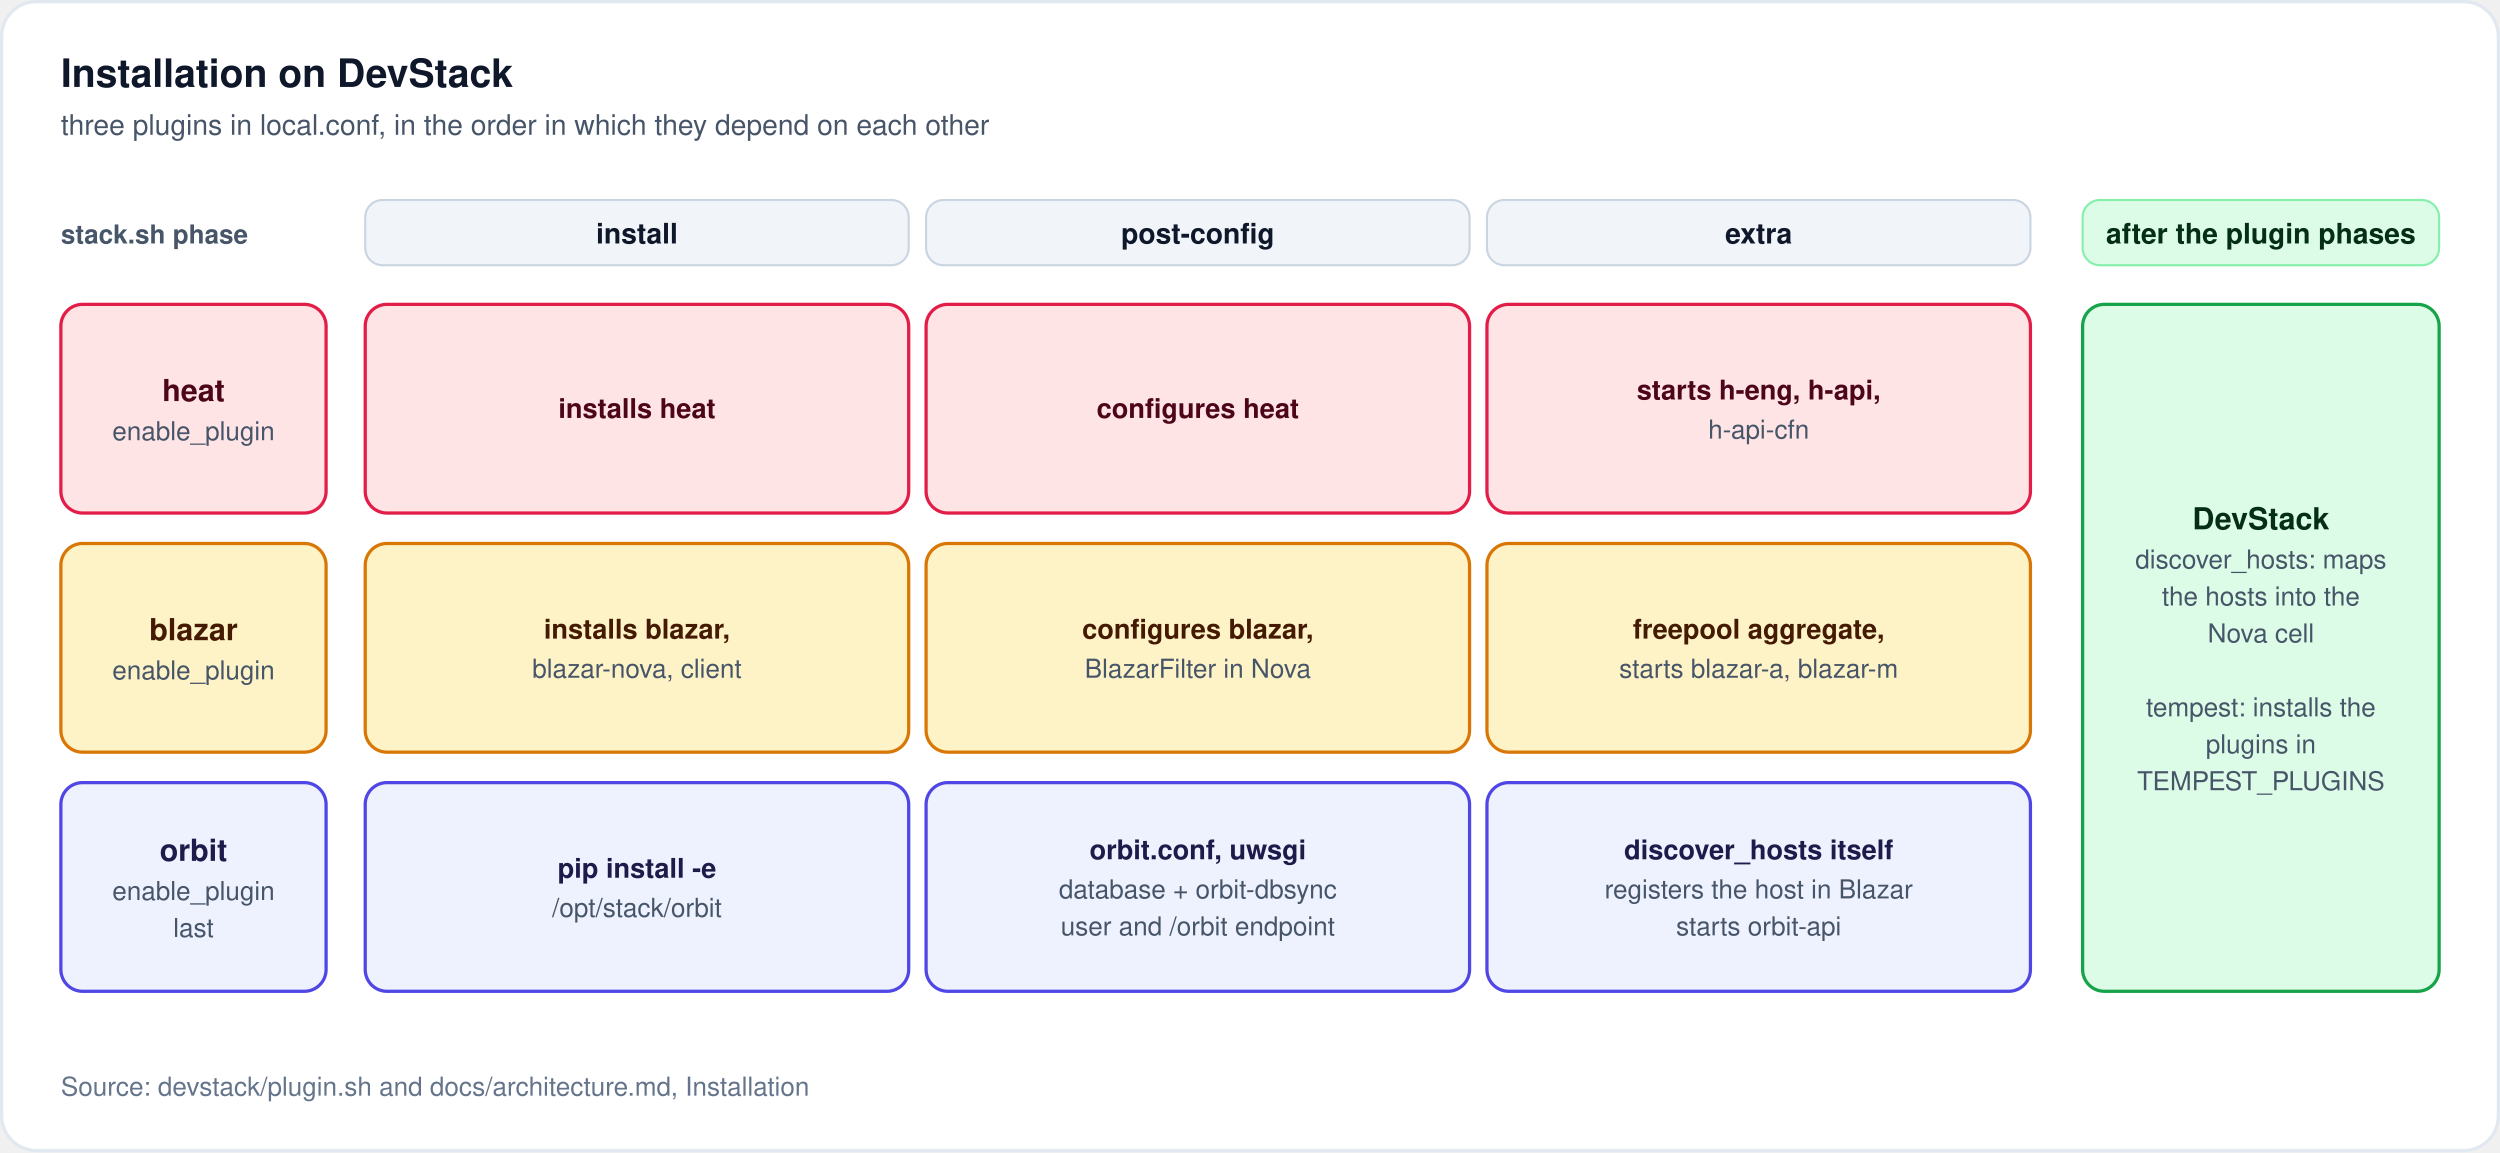
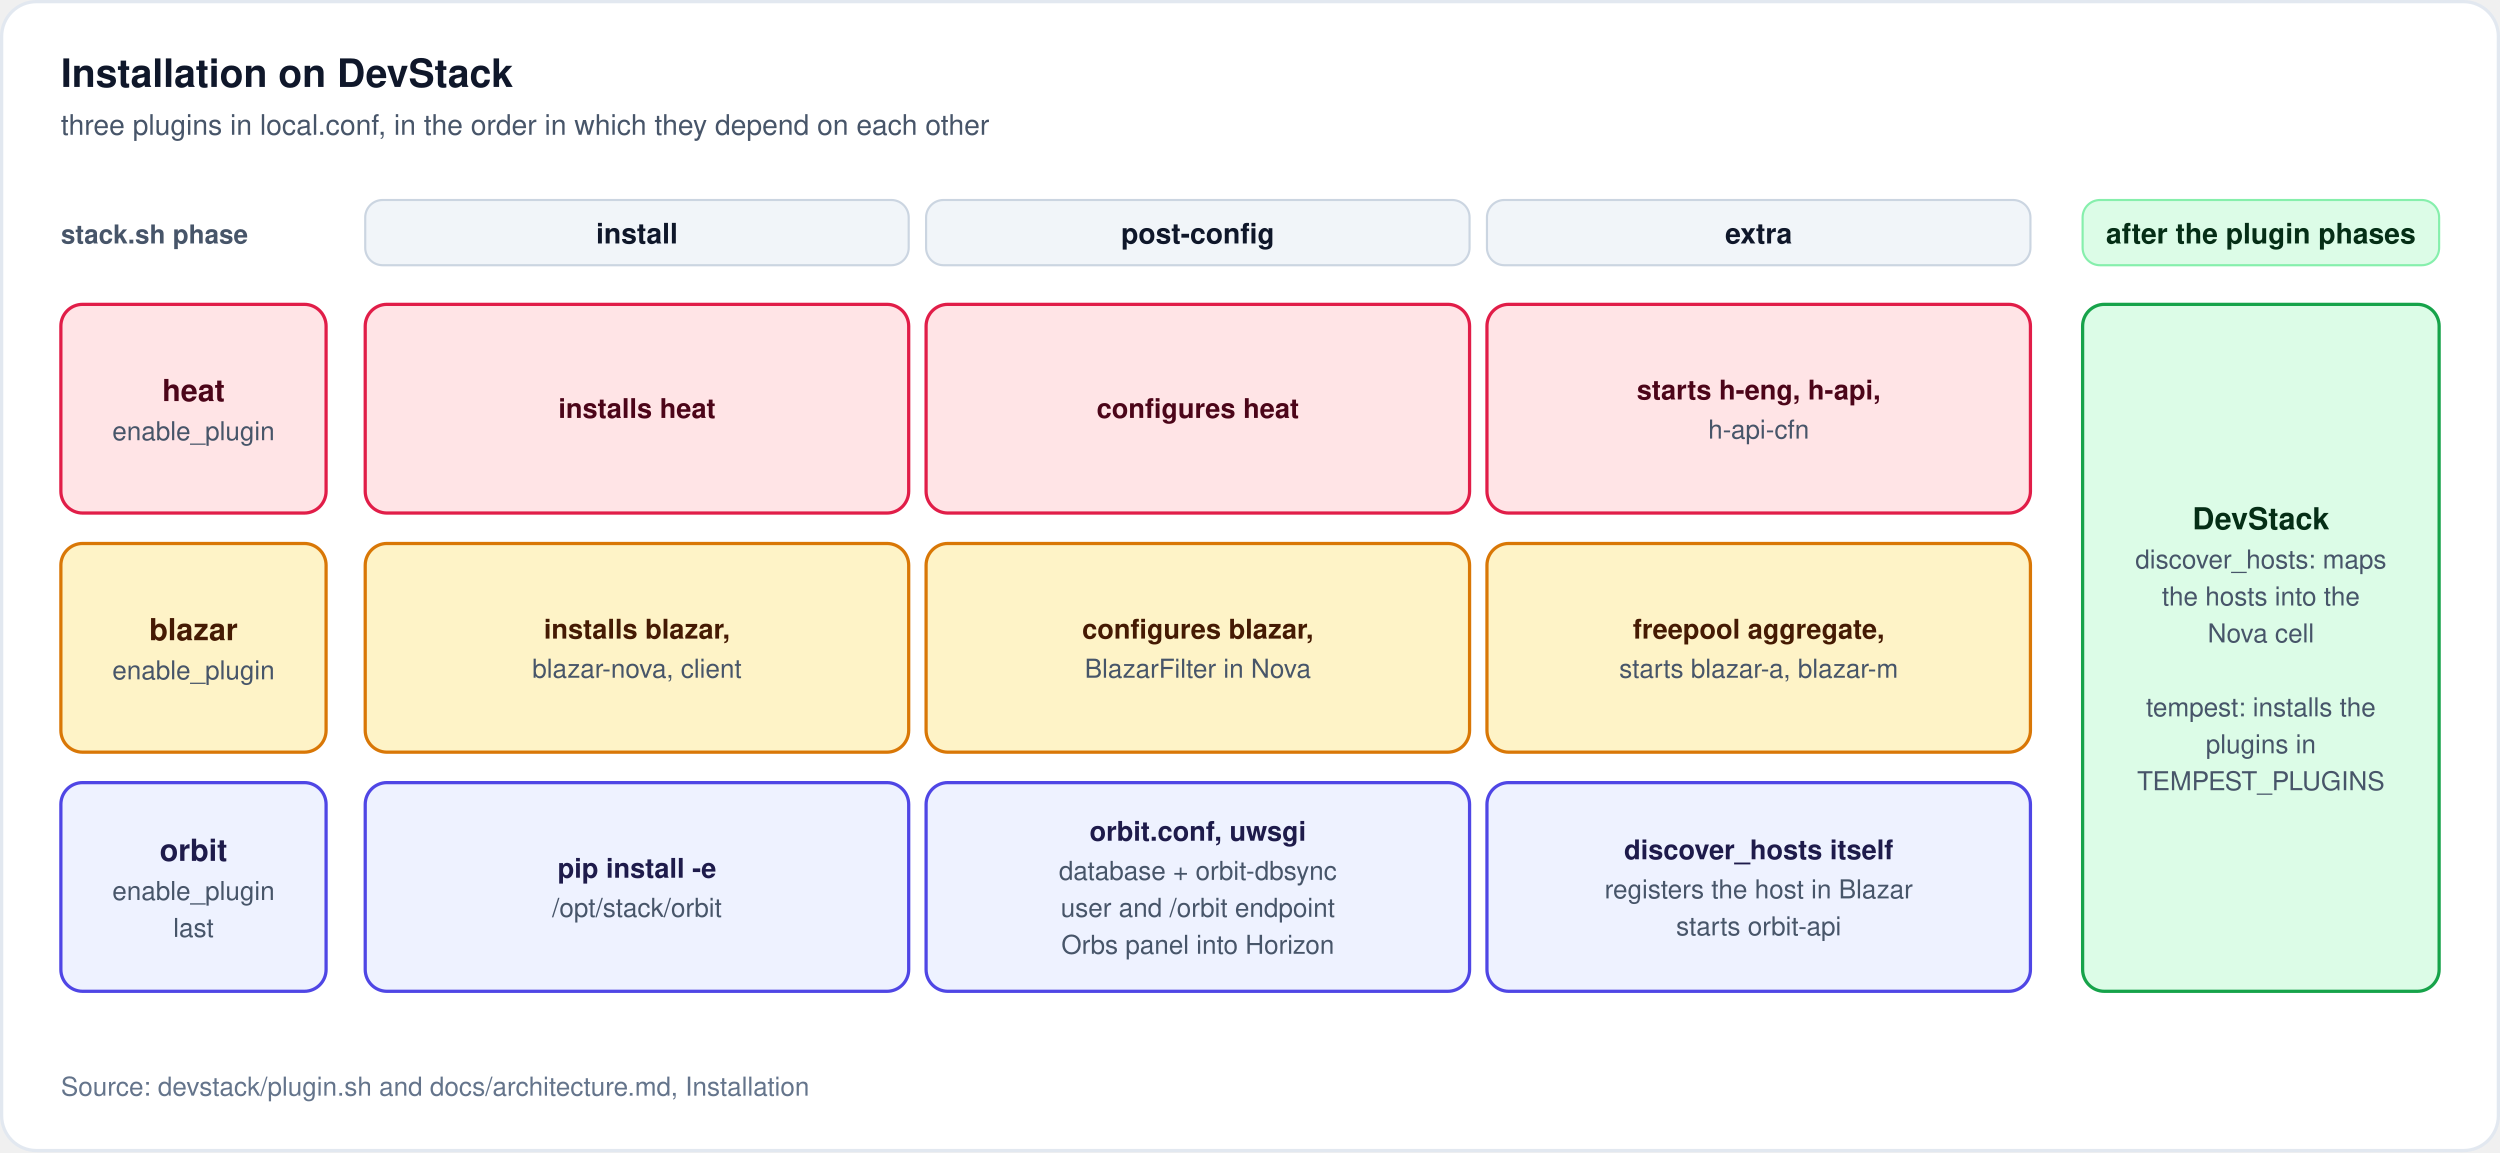
<svg xmlns="http://www.w3.org/2000/svg" width="1150" height="530" viewBox="0 0 1150 530" role="img" aria-label="Installation with DevStack: what each plugin does in each phase">
  <defs />
  <rect x="0.75" y="0.75" width="1148.5" height="528.5" rx="16" fill="#ffffff" stroke="#e2e8f0" stroke-width="1.5" />
  <text x="28" y="40" font-family="-apple-system, BlinkMacSystemFont, 'Segoe UI', Helvetica, Arial, sans-serif" font-size="18" font-weight="700" fill="#0f172a">Installation on DevStack</text>
  <text x="28" y="62" font-family="-apple-system, BlinkMacSystemFont, 'Segoe UI', Helvetica, Arial, sans-serif" font-size="13" fill="#475569">three plugins in local.conf, in the order in which they depend on each other</text>
  <rect x="168" y="92" width="250" height="30" rx="8" fill="#f1f5f9" stroke="#cbd5e1" stroke-width="1" />
  <text x="293.0" y="112" font-family="-apple-system, BlinkMacSystemFont, 'Segoe UI', Helvetica, Arial, sans-serif" font-size="13" font-weight="700" text-anchor="middle" fill="#0f172a">install</text>
  <rect x="426" y="92" width="250" height="30" rx="8" fill="#f1f5f9" stroke="#cbd5e1" stroke-width="1" />
  <text x="551.0" y="112" font-family="-apple-system, BlinkMacSystemFont, 'Segoe UI', Helvetica, Arial, sans-serif" font-size="13" font-weight="700" text-anchor="middle" fill="#0f172a">post-config</text>
  <rect x="684" y="92" width="250" height="30" rx="8" fill="#f1f5f9" stroke="#cbd5e1" stroke-width="1" />
  <text x="809.0" y="112" font-family="-apple-system, BlinkMacSystemFont, 'Segoe UI', Helvetica, Arial, sans-serif" font-size="13" font-weight="700" text-anchor="middle" fill="#0f172a">extra</text>
  <rect x="958" y="92" width="164" height="30" rx="8" fill="#dcfce7" stroke="#86efac" stroke-width="1" />
  <text x="1040.0" y="112" font-family="-apple-system, BlinkMacSystemFont, 'Segoe UI', Helvetica, Arial, sans-serif" font-size="13" font-weight="700" text-anchor="middle" fill="#052e16">after the plugin phases</text>
  <text x="28" y="112" font-family="-apple-system, BlinkMacSystemFont, 'Segoe UI', Helvetica, Arial, sans-serif" font-size="12" font-weight="600" text-anchor="start" fill="#475569">stack.sh phase</text>
  <rect x="28" y="140" width="122" height="96" rx="10" fill="#ffe4e6" stroke="#e11d48" stroke-width="1.5" />
  <text x="89.0" y="184.5" font-family="-apple-system, BlinkMacSystemFont, 'Segoe UI', Helvetica, Arial, sans-serif" font-size="14" font-weight="600" text-anchor="middle" fill="#4c0519">heat</text>
  <text x="89.0" y="202.5" font-family="-apple-system, BlinkMacSystemFont, 'Segoe UI', Helvetica, Arial, sans-serif" font-size="12" font-weight="normal" text-anchor="middle" fill="#475569">enable_plugin</text>
  <rect x="168" y="140" width="250" height="96" rx="10" fill="#ffe4e6" stroke="#e11d48" stroke-width="1.5" />
  <text x="293.0" y="192.25" font-family="-apple-system, BlinkMacSystemFont, 'Segoe UI', Helvetica, Arial, sans-serif" font-size="12.5" font-weight="600" text-anchor="middle" fill="#4c0519">installs heat</text>
  <rect x="426" y="140" width="250" height="96" rx="10" fill="#ffe4e6" stroke="#e11d48" stroke-width="1.5" />
  <text x="551.0" y="192.25" font-family="-apple-system, BlinkMacSystemFont, 'Segoe UI', Helvetica, Arial, sans-serif" font-size="12.5" font-weight="600" text-anchor="middle" fill="#4c0519">configures heat</text>
  <rect x="684" y="140" width="250" height="96" rx="10" fill="#ffe4e6" stroke="#e11d48" stroke-width="1.5" />
  <text x="809.0" y="183.75" font-family="-apple-system, BlinkMacSystemFont, 'Segoe UI', Helvetica, Arial, sans-serif" font-size="12.5" font-weight="600" text-anchor="middle" fill="#4c0519">starts h-eng, h-api,</text>
  <text x="809.0" y="201.75" font-family="-apple-system, BlinkMacSystemFont, 'Segoe UI', Helvetica, Arial, sans-serif" font-size="12" font-weight="normal" text-anchor="middle" fill="#475569">h-api-cfn</text>
  <rect x="28" y="250" width="122" height="96" rx="10" fill="#fef3c7" stroke="#d97706" stroke-width="1.5" />
  <text x="89.0" y="294.5" font-family="-apple-system, BlinkMacSystemFont, 'Segoe UI', Helvetica, Arial, sans-serif" font-size="14" font-weight="600" text-anchor="middle" fill="#451a03">blazar</text>
  <text x="89.0" y="312.5" font-family="-apple-system, BlinkMacSystemFont, 'Segoe UI', Helvetica, Arial, sans-serif" font-size="12" font-weight="normal" text-anchor="middle" fill="#475569">enable_plugin</text>
  <rect x="168" y="250" width="250" height="96" rx="10" fill="#fef3c7" stroke="#d97706" stroke-width="1.5" />
  <text x="293.0" y="293.75" font-family="-apple-system, BlinkMacSystemFont, 'Segoe UI', Helvetica, Arial, sans-serif" font-size="12.5" font-weight="600" text-anchor="middle" fill="#451a03">installs blazar,</text>
  <text x="293.0" y="311.75" font-family="-apple-system, BlinkMacSystemFont, 'Segoe UI', Helvetica, Arial, sans-serif" font-size="12" font-weight="normal" text-anchor="middle" fill="#475569">blazar-nova, client</text>
  <rect x="426" y="250" width="250" height="96" rx="10" fill="#fef3c7" stroke="#d97706" stroke-width="1.5" />
  <text x="551.0" y="293.75" font-family="-apple-system, BlinkMacSystemFont, 'Segoe UI', Helvetica, Arial, sans-serif" font-size="12.5" font-weight="600" text-anchor="middle" fill="#451a03">configures blazar,</text>
  <text x="551.0" y="311.75" font-family="-apple-system, BlinkMacSystemFont, 'Segoe UI', Helvetica, Arial, sans-serif" font-size="12" font-weight="normal" text-anchor="middle" fill="#475569">BlazarFilter in Nova</text>
  <rect x="684" y="250" width="250" height="96" rx="10" fill="#fef3c7" stroke="#d97706" stroke-width="1.5" />
  <text x="809.0" y="293.75" font-family="-apple-system, BlinkMacSystemFont, 'Segoe UI', Helvetica, Arial, sans-serif" font-size="12.5" font-weight="600" text-anchor="middle" fill="#451a03">freepool aggregate,</text>
  <text x="809.0" y="311.75" font-family="-apple-system, BlinkMacSystemFont, 'Segoe UI', Helvetica, Arial, sans-serif" font-size="12" font-weight="normal" text-anchor="middle" fill="#475569">starts blazar-a, blazar-m</text>
  <rect x="28" y="360" width="122" height="96" rx="10" fill="#eef2ff" stroke="#4f46e5" stroke-width="1.5" />
  <text x="89.0" y="396.0" font-family="-apple-system, BlinkMacSystemFont, 'Segoe UI', Helvetica, Arial, sans-serif" font-size="14" font-weight="600" text-anchor="middle" fill="#1e1b4b">orbit</text>
  <text x="89.0" y="414.0" font-family="-apple-system, BlinkMacSystemFont, 'Segoe UI', Helvetica, Arial, sans-serif" font-size="12" font-weight="normal" text-anchor="middle" fill="#475569">enable_plugin</text>
  <text x="89.0" y="431.0" font-family="-apple-system, BlinkMacSystemFont, 'Segoe UI', Helvetica, Arial, sans-serif" font-size="12" font-weight="normal" text-anchor="middle" fill="#475569">last</text>
  <rect x="168" y="360" width="250" height="96" rx="10" fill="#eef2ff" stroke="#4f46e5" stroke-width="1.5" />
  <text x="293.0" y="403.75" font-family="-apple-system, BlinkMacSystemFont, 'Segoe UI', Helvetica, Arial, sans-serif" font-size="12.5" font-weight="600" text-anchor="middle" fill="#1e1b4b">pip install -e</text>
  <text x="293.0" y="421.75" font-family="-apple-system, BlinkMacSystemFont, 'Segoe UI', Helvetica, Arial, sans-serif" font-size="12" font-weight="normal" text-anchor="middle" fill="#475569">/opt/stack/orbit</text>
  <rect x="426" y="360" width="250" height="96" rx="10" fill="#eef2ff" stroke="#4f46e5" stroke-width="1.5" />
-   <text x="551.0" y="395.25" font-family="-apple-system, BlinkMacSystemFont, 'Segoe UI', Helvetica, Arial, sans-serif" font-size="12.5" font-weight="600" text-anchor="middle" fill="#1e1b4b">orbit.conf, uwsgi</text>
-   <text x="551.0" y="413.25" font-family="-apple-system, BlinkMacSystemFont, 'Segoe UI', Helvetica, Arial, sans-serif" font-size="12" font-weight="normal" text-anchor="middle" fill="#475569">database + orbit-dbsync</text>
-   <text x="551.0" y="430.25" font-family="-apple-system, BlinkMacSystemFont, 'Segoe UI', Helvetica, Arial, sans-serif" font-size="12" font-weight="normal" text-anchor="middle" fill="#475569">user and /orbit endpoint</text>
+   <text x="551.0" y="386.75" font-family="-apple-system, BlinkMacSystemFont, 'Segoe UI', Helvetica, Arial, sans-serif" font-size="12.5" font-weight="600" text-anchor="middle" fill="#1e1b4b">orbit.conf, uwsgi</text>
+   <text x="551.0" y="404.75" font-family="-apple-system, BlinkMacSystemFont, 'Segoe UI', Helvetica, Arial, sans-serif" font-size="12" font-weight="normal" text-anchor="middle" fill="#475569">database + orbit-dbsync</text>
+   <text x="551.0" y="421.75" font-family="-apple-system, BlinkMacSystemFont, 'Segoe UI', Helvetica, Arial, sans-serif" font-size="12" font-weight="normal" text-anchor="middle" fill="#475569">user and /orbit endpoint</text>
+   <text x="551.0" y="438.75" font-family="-apple-system, BlinkMacSystemFont, 'Segoe UI', Helvetica, Arial, sans-serif" font-size="12" font-weight="normal" text-anchor="middle" fill="#475569">Orbs panel into Horizon</text>
  <rect x="684" y="360" width="250" height="96" rx="10" fill="#eef2ff" stroke="#4f46e5" stroke-width="1.5" />
  <text x="809.0" y="395.25" font-family="-apple-system, BlinkMacSystemFont, 'Segoe UI', Helvetica, Arial, sans-serif" font-size="12.5" font-weight="600" text-anchor="middle" fill="#1e1b4b">discover_hosts itself</text>
  <text x="809.0" y="413.25" font-family="-apple-system, BlinkMacSystemFont, 'Segoe UI', Helvetica, Arial, sans-serif" font-size="12" font-weight="normal" text-anchor="middle" fill="#475569">registers the host in Blazar</text>
  <text x="809.0" y="430.25" font-family="-apple-system, BlinkMacSystemFont, 'Segoe UI', Helvetica, Arial, sans-serif" font-size="12" font-weight="normal" text-anchor="middle" fill="#475569">starts orbit-api</text>
  <rect x="958" y="140" width="164" height="316" rx="10" fill="#dcfce7" stroke="#16a34a" stroke-width="1.5" />
  <text x="1040.0" y="243.5" font-family="-apple-system, BlinkMacSystemFont, 'Segoe UI', Helvetica, Arial, sans-serif" font-size="14" font-weight="600" text-anchor="middle" fill="#052e16">DevStack</text>
  <text x="1040.0" y="261.5" font-family="-apple-system, BlinkMacSystemFont, 'Segoe UI', Helvetica, Arial, sans-serif" font-size="12" font-weight="normal" text-anchor="middle" fill="#475569">discover_hosts: maps</text>
  <text x="1040.0" y="278.5" font-family="-apple-system, BlinkMacSystemFont, 'Segoe UI', Helvetica, Arial, sans-serif" font-size="12" font-weight="normal" text-anchor="middle" fill="#475569">the hosts into the</text>
  <text x="1040.0" y="295.5" font-family="-apple-system, BlinkMacSystemFont, 'Segoe UI', Helvetica, Arial, sans-serif" font-size="12" font-weight="normal" text-anchor="middle" fill="#475569">Nova cell</text>
  <text x="1040.0" y="312.5" font-family="-apple-system, BlinkMacSystemFont, 'Segoe UI', Helvetica, Arial, sans-serif" font-size="12" font-weight="normal" text-anchor="middle" fill="#475569" />
  <text x="1040.0" y="329.5" font-family="-apple-system, BlinkMacSystemFont, 'Segoe UI', Helvetica, Arial, sans-serif" font-size="12" font-weight="normal" text-anchor="middle" fill="#475569">tempest: installs the</text>
  <text x="1040.0" y="346.5" font-family="-apple-system, BlinkMacSystemFont, 'Segoe UI', Helvetica, Arial, sans-serif" font-size="12" font-weight="normal" text-anchor="middle" fill="#475569">plugins in</text>
  <text x="1040.0" y="363.5" font-family="-apple-system, BlinkMacSystemFont, 'Segoe UI', Helvetica, Arial, sans-serif" font-size="12" font-weight="normal" text-anchor="middle" fill="#475569">TEMPEST_PLUGINS</text>
  <text x="28" y="504" font-family="-apple-system, BlinkMacSystemFont, 'Segoe UI', Helvetica, Arial, sans-serif" font-size="12" font-weight="normal" text-anchor="start" fill="#64748b">Source: devstack/plugin.sh and docs/architecture.md, Installation</text>
</svg>
